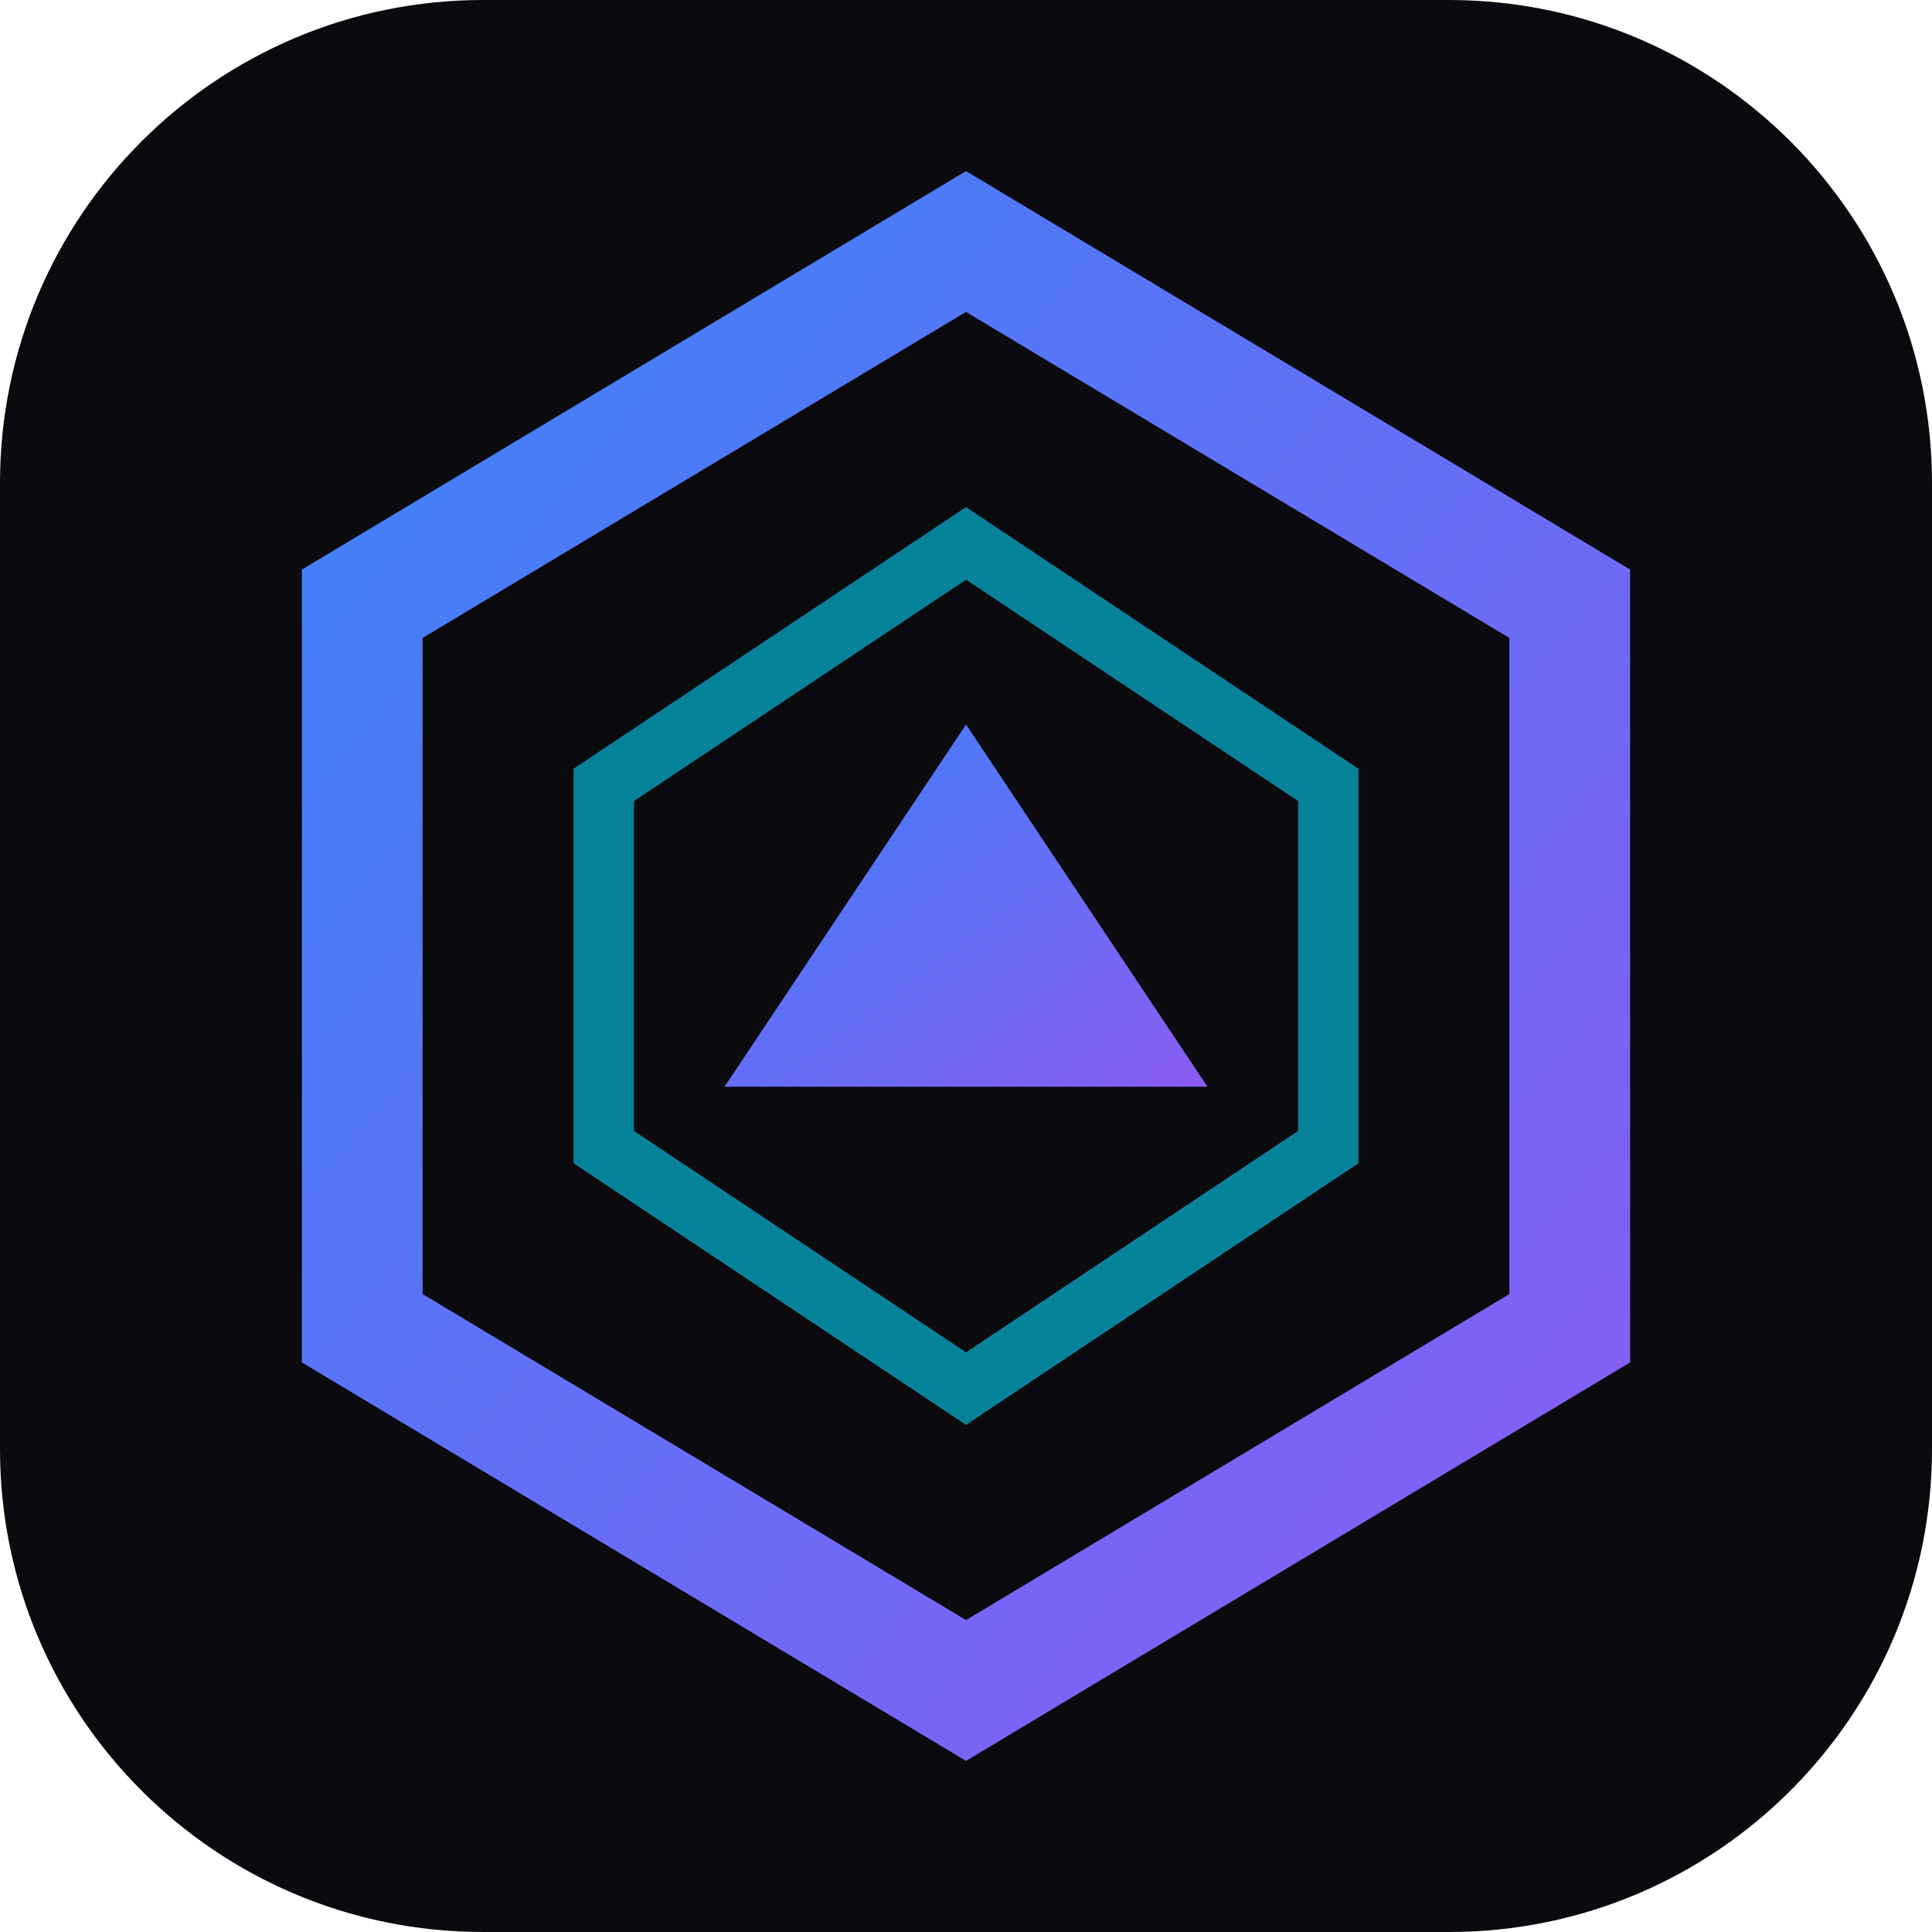
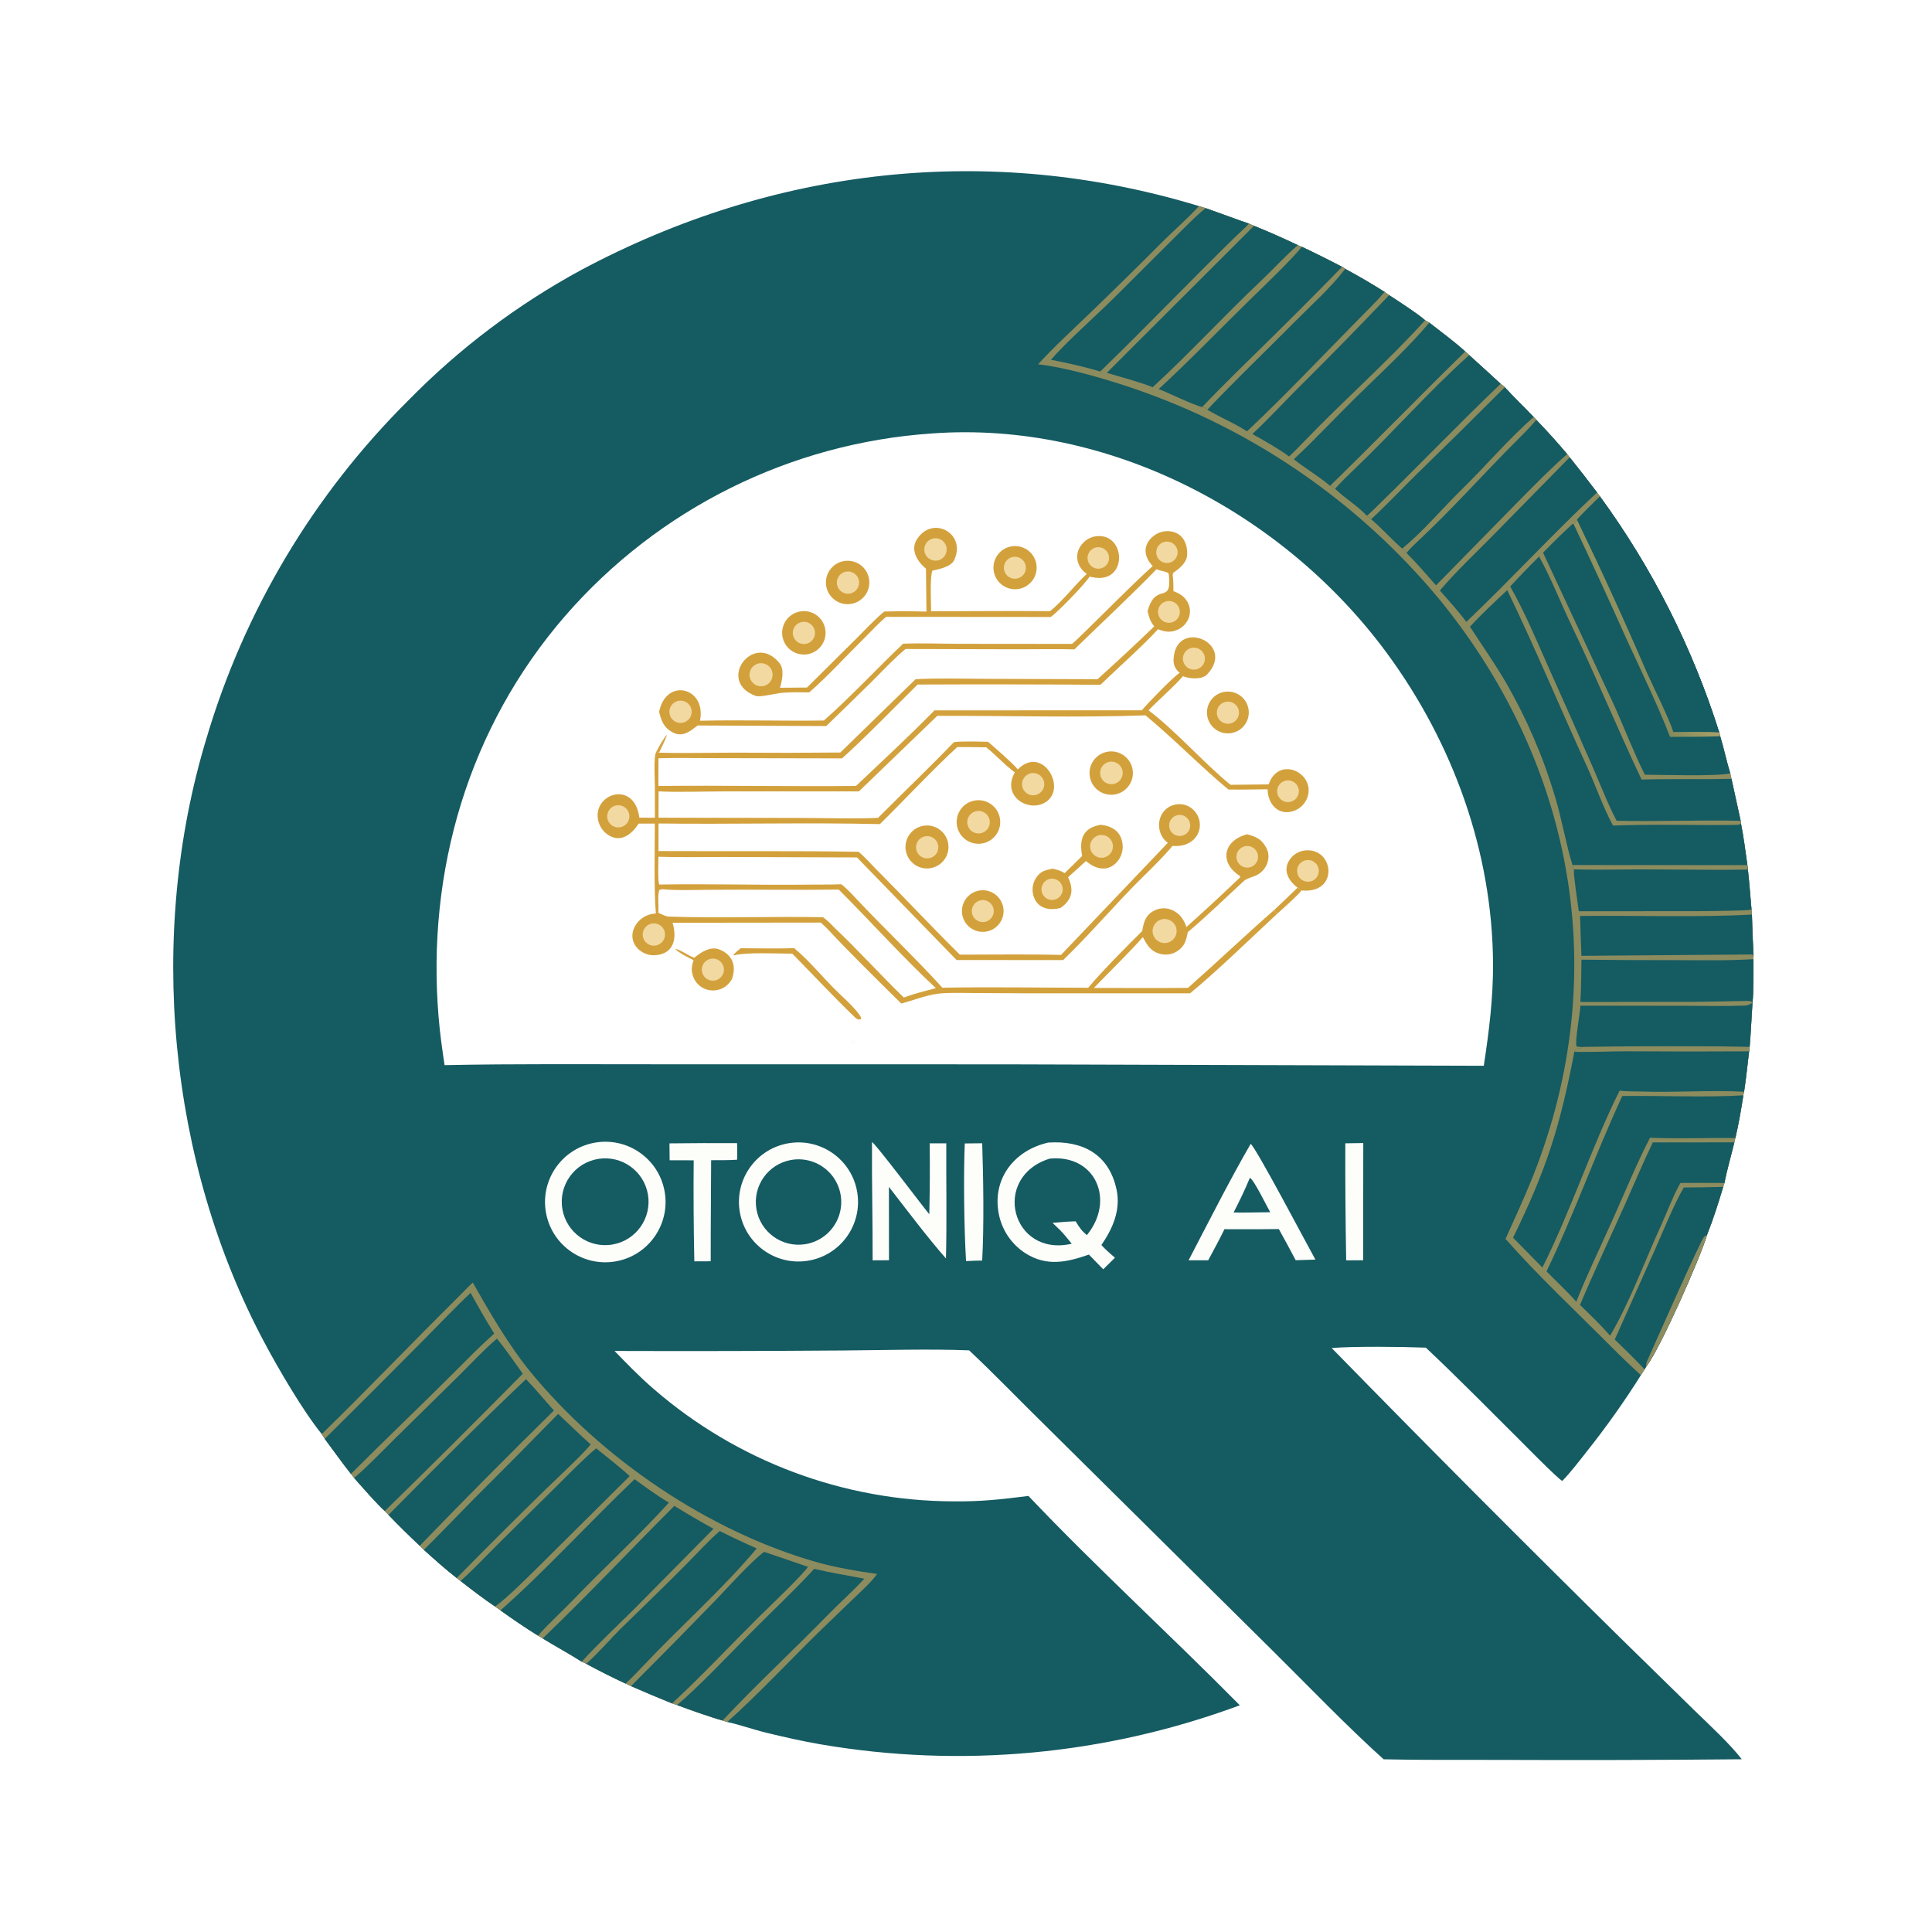
- <svg xmlns="http://www.w3.org/2000/svg" viewBox="0 0 32 32" fill="none">
+ <svg xmlns="http://www.w3.org/2000/svg" width="1024" height="1024" viewBox="0 0 1024 1024">
+   <path fill="#155B62" d="M170.536 760.107C160.604 747.869 147.544 725.469 140.112 711.519C89.014 615.611 77.929 495.279 109.383 391.5C129.444 323.691 166.263 262.028 216.443 212.203C243.381 184.698 274.289 161.386 308.138 143.044C410.115 88.621 524.406 75.474 635.486 109.215L639.089 110.342C646.689 113.002 654.475 115.97 662.024 118.547L664.668 119.684C672.499 122.875 680.237 126.29 687.871 129.927L689.979 130.797C697.172 134.196 704.294 137.744 711.34 141.437L713.043 142.541C720.126 146.364 727.078 150.427 733.885 154.722L736.253 156.431C741.38 159.811 750.787 165.783 755.361 169.745C756.078 170.145 756.903 170.569 757.572 171.024C763.224 175.437 771.535 181.599 776.604 186.322L778.674 188.2C784.284 193.244 789.859 198.328 795.396 203.452L797.536 205.274C802.492 210.674 807.816 215.723 812.858 221.076L814.268 222.528C819.921 228.392 825.378 234.442 830.629 240.667L831.957 242.383C836.893 248.516 841.731 254.727 846.471 261.013L847.998 263.125C875.728 301.113 897.085 343.364 911.229 388.219L911.736 390.208C913.733 396.752 915.163 403.772 917.081 409.891L917.713 412.782L922.591 435.056L922.733 436.405C924.151 443.626 925.156 451.232 926.149 458.539L926.417 460.929C927.257 468.339 927.673 474.882 928.348 482.159L928.553 484.74C928.74 492.083 929.025 499.422 929.409 506.757L929.366 508.354C929.387 514.323 929.512 525.72 928.855 531.448C928.343 539.262 928.006 547.092 927.348 554.892L927.063 557.224C926.222 564.172 925.451 571.78 924.391 578.651L924.005 580.543C922.869 587.861 921.509 595.961 919.781 603.174L919.243 605.477C917.79 611.524 914.987 621.354 914.013 627.011L913.339 629.073C910.738 637.711 908.091 646.135 904.752 654.526C901.066 666.942 879.941 714.789 872.442 724.451L871.683 725.797L869.718 728.871C860.919 742.849 851.357 756.331 841.076 769.257C837.46 773.883 832.089 780.85 828.012 784.947C824.774 782.859 809.676 767.438 806.169 763.943C789.372 747.203 773.016 730.585 755.735 714.287C743.428 713.803 717.988 713.493 705.824 714.479C756.447 766.31 807.575 817.645 859.2 868.476L898.179 906.638C905.286 913.551 917.556 924.902 923.143 932.449C880.096 932.855 837.048 932.967 794 932.783C773.98 932.733 753.37 932.938 733.369 932.469C714.331 915.404 692.751 892.931 674.359 874.729L554.417 755.944C541.059 742.85 527.187 728.412 513.656 715.718C492.658 714.873 468.07 715.644 446.844 715.784C406.465 716.085 366.086 716.169 325.707 716.038C332.618 723.105 339.127 729.894 346.646 736.34C390.727 774.493 447.029 795.572 505.328 795.749C519.775 795.917 530.695 794.711 545.091 792.875C580.825 830.554 620.568 866.787 657.13 903.838C586.19 930.172 509.555 937.313 434.97 924.541C425.233 922.878 415.684 920.684 406.094 918.367C399.61 916.8 391.69 914.014 385.428 912.693L382.999 911.9C376.526 910.117 365.129 906.058 358.854 903.705L356.224 902.827C348.925 899.878 341.67 896.822 334.46 893.661L331.546 892.313C324.491 889.033 317.538 885.537 310.698 881.829L308.338 880.743C302.31 876.837 294.126 872.403 287.641 868.393L285.185 866.926C278.038 862.498 272.127 858.418 265.262 853.532L262.439 851.499C256.604 847.618 249.668 842.258 244.098 837.947L242.079 836.385C236.006 831.654 230.384 826.593 224.667 821.446L222.475 819.294C216.817 813.974 211.289 808.517 205.896 802.928L203.945 800.88C199.762 797.177 191.72 787.834 187.678 783.343L186.017 781.198C181.408 775.392 176.591 768.609 172.127 762.608L170.536 760.107ZM235.632 564.544C273.226 563.777 312.336 564.102 349.985 564.093L533.125 564.118L786.439 564.88C789.203 546.812 791.442 528.99 791.338 510.66C791.002 451.537 770.159 393.98 735.333 346.516C680.554 271.86 587.622 222.882 493.995 229.735C418.912 234.818 348.948 269.605 299.578 326.402C248.35 385.505 226.047 461.62 232.455 538.91C233.211 548.025 234.27 555.389 235.632 564.544Z" />
+   <path fill="#8D8C5F" d="M635.486 109.215L639.089 110.342C646.689 113.002 654.475 115.97 662.024 118.547L664.668 119.684C672.499 122.875 680.237 126.29 687.871 129.927L689.979 130.797C697.172 134.196 704.294 137.744 711.34 141.437L713.043 142.541C720.126 146.364 727.078 150.427 733.885 154.722L736.253 156.431C741.38 159.811 750.787 165.783 755.361 169.745C756.078 170.145 756.903 170.569 757.572 171.024C763.224 175.437 771.535 181.599 776.604 186.322L778.674 188.2C784.284 193.244 789.859 198.328 795.396 203.452L797.536 205.274C802.492 210.674 807.816 215.723 812.858 221.076L814.268 222.528C819.921 228.392 825.378 234.442 830.629 240.667L831.957 242.383C836.893 248.516 841.731 254.727 846.471 261.013L847.998 263.125C875.728 301.113 897.085 343.364 911.229 388.219L911.736 390.208C913.733 396.752 915.163 403.772 917.081 409.891L917.713 412.782L922.591 435.056L922.733 436.405C924.151 443.626 925.156 451.232 926.149 458.539L926.417 460.929C927.257 468.339 927.673 474.882 928.348 482.159L928.553 484.74C928.74 492.083 929.025 499.422 929.409 506.757L929.366 508.354C929.387 514.323 929.512 525.72 928.855 531.448C928.343 539.262 928.006 547.092 927.348 554.892L927.063 557.224C926.222 564.172 925.451 571.78 924.391 578.651L924.005 580.543C922.869 587.861 921.509 595.961 919.781 603.174L919.243 605.477C917.79 611.524 914.987 621.354 914.013 627.011L913.339 629.073C910.738 637.711 908.091 646.135 904.752 654.526C901.066 666.942 879.941 714.789 872.442 724.451L871.683 725.797L869.718 728.871C864.287 723.892 858.996 718.832 853.801 713.606C835.251 694.947 815.332 676.372 797.963 656.644C802.228 647.145 806.579 637.761 810.582 628.131C854.728 521.947 836.616 408.784 763.842 318.803C719.378 264.744 660.228 224.7 593.521 203.496C580.938 199.491 563.212 194.478 550.208 193.107C558.515 183.913 569.167 174.228 578.171 165.503C591.254 152.88 604.212 140.129 617.046 127.253C622.709 121.674 630.356 114.977 635.486 109.215Z" />
+   <path fill="#155B62" d="M847.998 263.125C875.728 301.113 897.085 343.364 911.229 388.219L911.736 390.208C913.733 396.752 915.163 403.772 917.081 409.891C910.445 411.575 880.124 410.66 871.821 410.609C866.5 400.263 860.566 384.926 855.418 373.605L817.851 292.923C822.94 287.687 828.163 282.583 833.513 277.614L834.124 277.945L835.847 275.527C836.802 274.037 846.248 264.861 847.998 263.125Z" />
+   <path fill="#155B62" d="M847.998 263.125C875.728 301.113 897.085 343.364 911.229 388.219C904.102 387.695 894.25 387.967 886.912 387.982C884.471 380.359 875.99 363.555 872.593 355.865C860.941 328.817 848.69 302.031 835.847 275.527C836.802 274.037 846.248 264.861 847.998 263.125Z" />
  <defs>
-     <linearGradient id="favGrad" x1="0%" y1="0%" x2="100%" y2="100%">
-       <stop offset="0%" style="stop-color:#3B82F6" />
-       <stop offset="100%" style="stop-color:#8B5CF6" />
+     <linearGradient id="gradient_0" gradientUnits="userSpaceOnUse" x1="858.943" y1="340.276" x2="877.831" y2="329.98">
+       <stop offset="0" stop-color="#868B5C" />
+       <stop offset="1" stop-color="#A49F68" />
    </linearGradient>
  </defs>
-   <rect width="32" height="32" rx="8" fill="#0A0A0F" />
-   <g transform="translate(3, 3)">
-     <polygon points="13,1 23,7 23,19 13,25 3,19 3,7" stroke="url(#favGrad)" stroke-width="2" fill="none" />
-     <polygon points="13,6 19,10 19,16 13,20 7,16 7,10" stroke="#06B6D4" stroke-width="1" fill="none" opacity="0.7" />
-     <polygon points="13,9 17,15 9,15" fill="url(#favGrad)" />
-   </g>
+   <path fill="url(#gradient_0)" d="M835.847 275.527C848.69 302.031 860.941 328.817 872.593 355.865C875.99 363.555 884.471 380.359 886.912 387.982C894.25 387.967 904.102 387.695 911.229 388.219L911.736 390.208C903.136 390.581 893.793 390.502 885.17 390.558C878.345 373.062 869.859 355.649 862.023 338.566C852.941 318.259 843.641 298.051 834.124 277.945L835.847 275.527Z" />
+   <path fill="#155B62" d="M798.872 312.789C813.831 343.729 826.838 375.105 841.118 406.273C845.877 416.66 849.459 427.413 854.934 437.577C876.761 436.666 898.943 437.57 920.793 437.182C921.674 437.166 922.065 436.915 922.733 436.405C924.151 443.626 925.156 451.232 926.149 458.539L926.417 460.929C903.406 461.45 880.138 460.488 857.095 460.904C849.567 461.04 841.676 461.033 834.157 460.775C833.904 460.246 833.605 459.094 833.422 458.482C830.222 448.148 827.792 434.285 824.321 422.664C818.031 401.435 809.272 381.018 798.223 361.831C792.243 351.615 785.543 342.059 779.103 332.169C783.969 326.74 793.504 317.746 798.872 312.789Z" />
+   <path fill="#8D8C5F" d="M833.422 458.482L926.149 458.539L926.417 460.929C903.406 461.45 880.138 460.488 857.095 460.904C849.567 461.04 841.676 461.033 834.157 460.775C833.904 460.246 833.605 459.094 833.422 458.482Z" />
+   <path fill="#155B62" d="M778.674 188.2C784.284 193.244 789.859 198.328 795.396 203.452L797.536 205.274C802.492 210.674 807.816 215.723 812.858 221.076C799.398 232.835 787.24 247.28 774.374 259.832C764.236 269.724 754.21 281.781 743.238 290.741C737.785 285.976 732.795 280.3 726.769 275.153L724.506 273.399C719.203 267.785 712.704 264.055 707.576 259.022C710.557 255.727 714.234 252.081 717.473 248.996C738.069 229.384 757.538 207.083 778.674 188.2Z" />
+   <path fill="#155B62" d="M797.536 205.274C802.492 210.674 807.816 215.723 812.858 221.076C799.398 232.835 787.24 247.28 774.374 259.832C764.236 269.724 754.21 281.781 743.238 290.741C737.785 285.976 732.795 280.3 726.769 275.153C734.904 267.68 743.267 258.817 751.242 250.969C766.786 235.852 782.218 220.62 797.536 205.274Z" />
+   <path fill="#8D8C5F" d="M795.396 203.452L797.536 205.274C782.218 220.62 766.786 235.852 751.242 250.969C743.267 258.817 734.904 267.68 726.769 275.153L724.506 273.399C727.229 270.974 729.646 268.534 732.242 266.004C753.359 245.418 774.065 223.752 795.396 203.452Z" />
+   <path fill="#155B62" d="M837.969 554.932C844.093 554.416 926.325 554.387 927.348 554.892L927.063 557.224C926.222 564.172 925.451 571.78 924.391 578.651C906.593 577.661 887.712 579.187 869.824 578.537C865.92 578.395 862.349 578.553 858.414 578.098C843.743 607.397 832.381 642.335 817.501 671.817L801.952 656.021C819.822 619.43 826.91 596.876 834.443 557.428C834.658 556.927 835.001 556.484 835.313 556.015L838.177 555.457L837.969 554.932Z" />
+   <path fill="#8D8C5F" d="M837.969 554.932C844.093 554.416 926.325 554.387 927.348 554.892L927.063 557.224C905.37 557.359 883.675 557.35 861.982 557.196C855.498 557.176 839.679 557.829 834.443 557.428C834.658 556.927 835.001 556.484 835.313 556.015L838.177 555.457L837.969 554.932Z" />
+   <path fill="#155B62" d="M815.756 294.979C822.374 306.991 827.205 319.54 833.079 331.781C845.902 358.508 857.406 386.525 870.075 413.182C885.809 412.713 901.859 413.197 917.713 412.782L922.591 435.056C900.752 434.528 878.869 435.543 856.862 435.043C852.238 426.289 848.426 416.296 844.419 407.142C836.544 389.113 828.574 371.124 820.512 353.177C814.475 339.554 807.778 323.637 800.44 310.861C805.414 305.442 810.521 300.146 815.756 294.979Z" />
+   <path fill="#155B62" d="M859.828 580.901C879.609 580.645 904.701 581.747 924.005 580.543C922.869 587.861 921.509 595.961 919.781 603.174C904.502 603.034 889.965 603.629 874.553 603.033C867.944 615.702 860.813 632.88 854.84 646.24C848.699 659.976 840.897 676.181 835.447 689.957C831.536 685.368 824.188 678.47 819.678 673.833C833.888 644.607 845.883 610.922 859.828 580.901Z" />
+   <path fill="#155B62" d="M876.024 605.497L919.243 605.477C917.79 611.524 914.987 621.354 914.013 627.011C906.237 626.952 898.461 626.947 890.685 626.994C887.114 633.082 883.549 642.587 880.551 649.148C871.83 668.228 863.955 689.901 853.4 707.971C848.259 702.084 843.052 697.083 837.433 691.655C844.869 674.008 853.463 655.81 861.307 638.299C866.143 627.505 870.911 616.08 876.024 605.497Z" />
+   <path fill="#155B62" d="M689.979 130.797C697.172 134.196 704.294 137.744 711.34 141.437L713.043 142.541C704.646 153.292 695.311 161.437 685.834 171.01C670.696 186.3 654.692 201.553 639.945 217.172C639.107 216.11 638.715 216.273 637.189 215.739C633.082 214.947 619.481 208.262 614.129 206.22C630.54 191.114 647.191 173.819 663.22 158.167C669.336 152.194 685.16 137.08 689.979 130.797Z" />
+   <path fill="#8D8C5F" d="M711.34 141.437L713.043 142.541C704.646 153.292 695.311 161.437 685.834 171.01C670.696 186.3 654.692 201.553 639.945 217.172C639.107 216.11 638.715 216.273 637.189 215.739C648.483 203.813 661.215 191.597 672.917 180.027C685.864 167.304 698.673 154.44 711.34 141.437Z" />
+   <path fill="#155B62" d="M757.572 171.024C763.224 175.437 771.535 181.599 776.604 186.322L778.674 188.2C757.538 207.083 738.069 229.384 717.473 248.996C714.234 252.081 710.557 255.727 707.576 259.022C706.038 257.576 706.901 258.022 704.957 257.511C698.694 252.172 692.057 248.466 685.744 243.427C697.616 232.311 709.737 219.24 721.564 207.773C733.179 196.513 747.293 183.232 757.572 171.024Z" />
+   <path fill="#8D8C5F" d="M776.604 186.322L778.674 188.2C757.538 207.083 738.069 229.384 717.473 248.996C714.234 252.081 710.557 255.727 707.576 259.022C706.038 257.576 706.901 258.022 704.957 257.511C729.02 234.1 752.517 209.795 776.604 186.322Z" />
+   <path fill="#155B62" d="M812.858 221.076L814.268 222.528C819.921 228.392 825.378 234.442 830.629 240.667C821.65 248.521 812.514 257.941 804.09 266.45L761.113 310.262C756.084 304.56 750.863 298.427 745.499 293.1C745.022 291.196 744.846 291.366 743.238 290.741C754.21 281.781 764.236 269.724 774.374 259.832C787.24 247.28 799.398 232.835 812.858 221.076Z" />
+   <path fill="#8D8C5F" d="M812.858 221.076L814.268 222.528C811.288 226.099 807.973 229.46 804.673 232.738C786.608 250.683 769.769 269.879 751.112 287.211C749.4 288.802 746.891 291.231 745.499 293.1C745.022 291.196 744.846 291.366 743.238 290.741C754.21 281.781 764.236 269.724 774.374 259.832C787.24 247.28 799.398 232.835 812.858 221.076Z" />
+   <path fill="#155B62" d="M639.089 110.342C646.689 113.002 654.475 115.97 662.024 118.547C659.95 120.783 657.243 123.08 655.007 125.268C630.861 148.904 607.381 173.4 583.144 196.929C574.636 194.299 565.746 192.451 557.03 190.667C565.023 181.383 581.084 167.208 590.495 157.836L622.072 126.375C626.354 122.147 634.678 113.517 639.089 110.342Z" />
+   <path fill="#155B62" d="M664.668 119.684C672.499 122.875 680.237 126.29 687.871 129.927C680.898 135.96 674.844 142.747 668.17 149.036C648.798 167.291 630.509 187.275 610.928 205.248C605.509 202.904 592.81 199.438 586.645 197.606L664.668 119.684Z" />
+   <path fill="#155B62" d="M713.043 142.541C720.126 146.364 727.078 150.427 733.885 154.722C729.718 159.65 724.786 164.43 720.243 169.04C700.629 188.942 681.274 209.484 660.942 228.642C653.561 223.882 646.403 221.136 639.945 217.172C654.692 201.553 670.696 186.3 685.834 171.01C695.311 161.437 704.646 153.292 713.043 142.541Z" />
+   <path fill="#155B62" d="M736.253 156.431C741.38 159.811 750.787 165.783 755.361 169.745C734.956 192.234 711.737 212.572 690.705 234.522C688.327 237.005 685.739 239.61 683.252 241.962C678.403 238.271 669.137 232.982 663.758 230.037C671.544 222.876 680.242 213.477 687.839 205.855C704.221 189.622 720.361 173.145 736.253 156.431Z" />
+   <path fill="#155B62" d="M831.957 242.383C836.893 248.516 841.731 254.727 846.471 261.013C823.116 282.848 800.642 307.282 777.185 329.633C773.103 324.107 767.714 318.148 763.156 313.004C771.087 303.565 781.623 293.608 790.404 284.714L831.957 242.383Z" />
+   <path fill="#155B62" d="M913.339 629.073C910.738 637.711 908.091 646.135 904.752 654.526C901.066 666.942 879.941 714.789 872.442 724.451L871.683 725.797C866.297 720.142 861.527 715.412 855.855 709.965L877.384 661.821C881.667 652.091 887.239 638.376 892.435 629.386C899.404 629.373 906.373 629.268 913.339 629.073Z" />
+   <path fill="#8D8C5F" d="M872.442 724.451C872.482 723.681 872.528 722.436 872.855 721.708C882.527 700.215 891.85 678.501 902.14 657.3C902.911 655.712 903.246 655.241 904.752 654.526C901.066 666.942 879.941 714.789 872.442 724.451Z" />
+   <path fill="#155B62" d="M834.157 460.775C841.676 461.033 849.567 461.04 857.095 460.904C880.138 460.488 903.406 461.45 926.417 460.929C927.257 468.339 927.673 474.882 928.348 482.159C924.511 482.809 903.1 482.922 898.787 482.948L836.8 482.975C836.238 478.852 833.95 463.99 834.157 460.775Z" />
+   <path fill="#155B62" d="M838.209 508.643C855.573 508.835 872.938 508.922 890.303 508.902C902.931 508.925 916.837 509.202 929.366 508.354C929.387 514.323 929.512 525.72 928.855 531.448C928.067 530.418 926.413 530.491 925.215 530.514C916.568 530.681 907.935 530.936 899.285 530.99L837.618 531.073C838.1 523.973 838.079 515.833 838.209 508.643Z" />
+   <path fill="#155B62" d="M928.855 531.448C928.343 539.262 928.006 547.092 927.348 554.892C926.325 554.387 844.093 554.416 837.969 554.932L835.636 554.685C834.562 552.886 837.346 537.648 837.587 533.723L837.628 533.017L893.768 533.091C903.983 533.137 914.553 533.372 924.768 532.979C926.517 532.912 927.427 532.369 928.855 531.448Z" />
+   <path fill="#155B62" d="M837.46 485.488C866.461 485.109 900.089 486.322 928.553 484.74C928.74 492.083 929.025 499.422 929.409 506.757L928.731 505.889L838.204 506.612C837.906 499.573 837.659 492.531 837.46 485.488Z" />
+   <path fill="#8D8C5F" d="M170.536 760.107C194.707 736.531 218.15 711.952 242.15 688.184C244.953 685.407 247.668 682.45 250.563 679.777C259.481 695.468 269.72 713.219 281.337 727.351C319.008 773.176 375.248 811.41 432.368 827.851C442.316 830.714 454.743 832.818 464.859 834.24C462.232 838.172 455.846 843.95 452.263 847.395L433.882 865.128C418.814 879.889 400.903 898.972 385.428 912.693L382.999 911.9C376.526 910.117 365.129 906.058 358.854 903.705L356.224 902.827C348.925 899.878 341.67 896.822 334.46 893.661L331.546 892.313C324.491 889.033 317.538 885.537 310.698 881.829L308.338 880.743C302.31 876.837 294.126 872.403 287.641 868.393L285.185 866.926C278.038 862.498 272.127 858.418 265.262 853.532L262.439 851.499C256.604 847.618 249.668 842.258 244.098 837.947L242.079 836.385C236.006 831.654 230.384 826.593 224.667 821.446L222.475 819.294C216.817 813.974 211.289 808.517 205.896 802.928L203.945 800.88C199.762 797.177 191.72 787.834 187.678 783.343L186.017 781.198C181.408 775.392 176.591 768.609 172.127 762.608L170.536 760.107Z" />
+   <path fill="#155B62" d="M172.127 762.608C189.97 744.973 207.708 727.233 225.339 709.387C232.966 701.733 241.668 692.52 249.433 685.257C253.592 692.786 257.411 699.515 261.948 706.808C254.565 713.362 247.747 720.371 240.768 727.349C222.658 745.457 204.116 763.075 186.017 781.198C181.408 775.392 176.591 768.609 172.127 762.608Z" />
+   <path fill="#155B62" d="M187.678 783.343C194.906 777.232 202.91 768.804 209.787 762.019L243.199 729.147C248.361 724.008 258.03 713.83 263.449 709.485C268.178 715.432 272.669 721.899 277.095 728.102C252.936 752.585 228.551 776.845 203.945 800.88C199.762 797.177 191.72 787.834 187.678 783.343Z" />
+   <path fill="#155B62" d="M224.667 821.446C234.011 812.206 242.719 802.973 251.918 793.711C266.666 779.047 281.303 764.273 295.829 749.388C301.539 754.704 307.276 760.438 313.077 765.554C309.688 770.132 293.88 784.803 288.775 789.805C273.053 805.174 257.487 820.701 242.079 836.385C236.006 831.654 230.384 826.593 224.667 821.446Z" />
+   <path fill="#155B62" d="M244.098 837.947C251.035 831.727 257.399 824.93 263.999 818.35L295.625 787.096C301.682 781.106 309.559 772.934 315.994 767.644C321.167 771.889 328.964 777.901 333.748 782.369L288.901 826.896C282.236 833.45 269.723 846.209 262.439 851.499C256.604 847.618 249.668 842.258 244.098 837.947Z" />
+   <path fill="#155B62" d="M431.549 831.53C441.383 833.823 448.56 834.869 458.113 836.739C451.815 843.601 444.879 849.697 438.402 856.33C420.296 874.872 400.643 893.058 382.999 911.9C376.526 910.117 365.129 906.058 358.854 903.705C369.695 894.614 385.717 877.797 395.831 867.508C407.06 856.085 420.876 843.14 431.549 831.53Z" />
+   <path fill="#155B62" d="M205.896 802.928C229.07 779.44 254.905 753.622 278.796 730.982C283.948 736.317 288.625 742.086 293.588 747.594C269.58 771.191 245.874 795.093 222.475 819.294C216.817 813.974 211.289 808.517 205.896 802.928Z" />
+   <path fill="#155B62" d="M357.416 798.159C364.238 802.367 371.158 806.413 378.171 810.293L336.466 852.494C328.027 860.865 316.072 872.134 308.338 880.743C302.31 876.837 294.126 872.403 287.641 868.393C310.934 846.13 334.416 821.05 357.416 798.159Z" />
+   <path fill="#155B62" d="M404.994 822.513C412.771 825.125 420.532 827.781 428.278 830.481C424.358 835.849 407.205 852.083 401.634 857.623C386.836 872.341 371.478 888.758 356.224 902.827C348.925 899.878 341.67 896.822 334.46 893.661C349.332 878.79 364.089 863.805 378.729 848.706C385.404 841.78 398.016 827.672 404.994 822.513Z" />
+   <path fill="#155B62" d="M265.262 853.532C288.569 832.983 313.476 805.782 336.369 783.984C341.865 788.091 348.634 792.92 354.531 796.455C338.457 814.108 320.048 831.036 303.458 848.313C298.235 853.752 289.858 861.437 285.185 866.926C278.038 862.498 272.127 858.418 265.262 853.532Z" />
+   <path fill="#155B62" d="M381.49 811.477C387.936 814.724 394.467 817.799 401.077 820.697C382.965 842.341 360.476 862.166 341.079 882.779C338.107 885.938 334.762 889.428 331.546 892.313C324.491 889.033 317.538 885.537 310.698 881.829C317.763 875.565 323.179 868.921 329.764 862.497C341.132 851.408 352.43 840.466 363.635 829.206C369.061 823.754 375.912 816.202 381.49 811.477Z" />
+   <path fill="#D3A13C" d="M610.97 300.018C606.422 295.284 605.514 289.417 610.683 284.691C613.155 282.387 616.494 281.248 619.859 281.562C626.691 282.193 629.601 287.964 629.201 294.269C628.937 298.433 624.839 301.541 621.752 303.701L621.561 304.861C621.938 308.207 621.97 309.934 621.93 313.3C625.495 314.64 628.296 316.424 629.885 320.063C630.965 322.552 630.977 325.377 629.917 327.875C628.759 330.643 626.534 332.828 623.745 333.935C620.063 335.403 617.363 334.871 613.772 333.508C606.08 341.993 591.984 354.519 583.265 362.949C550.965 362.724 518.664 362.682 486.364 362.822C473.827 375.092 459.04 390.565 446.303 401.96L379.296 401.835C369.533 401.849 358.696 401.614 349.006 401.9L348.955 416.571C383.833 416.215 418.906 416.903 453.715 416.561C466.984 403.983 482.614 389.497 495.287 376.507L605.199 376.467C608.334 372.677 621.278 359.309 625.261 356.58C622.959 354.86 621.891 352.224 621.985 349.73C622.845 327.061 655.639 340.717 639.772 357.485C637.162 360.243 630.655 359.891 627.001 358.409C621.795 364.353 614.391 370.632 608.749 376.489C623.095 387.256 638.4 404.787 652.223 415.967L672.394 415.748C677.946 399.745 698.252 410.289 692.656 423.367C691.419 426.227 689.096 428.478 686.2 429.628C677.925 432.876 671.948 426.379 671.845 418.32C665.134 418.38 657.713 418.603 651.057 418.451C636.182 406.089 622.398 391.781 607.141 379.15C572.199 380.441 532.203 379.318 496.78 379.41L455.237 419.456L383.956 419.459C373.653 419.467 358.867 419.976 349.058 419.448L349.032 433.391L425.074 433.531C437.508 433.546 453.209 434.063 465.368 433.493C478.693 420.133 492.534 406.927 505.604 393.353C510.125 392.771 518.898 393.065 523.666 393.161C527.973 396.896 535.897 403.628 539.461 407.805C552.351 394.694 565.729 417.463 554.415 425.024C545.381 431.061 530.584 422.046 537.878 409.403C532.139 405.079 528.094 400.4 522.74 396.101C517.609 395.99 512.477 395.948 507.345 395.976C494.135 408.097 479.485 423.919 466.37 436.799C427.484 435.875 387.939 436.967 349.025 436.468L349.015 451.085C384.126 451.25 420.103 450.892 455.095 451.457C458.366 454.237 461.211 457.513 464.237 460.554C479.155 475.541 493.691 491.15 508.739 505.976C526.218 505.998 545 505.665 562.37 506.121L618.984 446.695C613.89 443.135 612.847 435.492 616.434 430.568C618.208 428.18 620.89 426.631 623.845 426.29C626.817 425.922 629.804 426.839 632.058 428.812C639.987 435.761 635.517 449.577 621.453 448.342C617.025 453.68 610.888 459.765 605.895 464.65C591.47 478.764 577.968 494.982 563.464 508.868L507.002 508.825L454.216 454.462L383.346 454.223C372.406 454.202 359.803 454.483 348.997 454.098C348.966 456.618 348.553 467.329 349.456 468.837C376.043 468.331 402.922 469.234 429.539 468.867C435.018 468.792 440.393 468.932 445.883 468.669C448.674 470.777 451.527 473.89 453.943 476.459C468.855 492.317 484.843 507.39 499.469 523.493C524.743 523.039 551.418 523.504 576.783 523.521C584.115 514.72 597.235 501.558 605.4 493.463C606.205 488.433 607.355 484.477 612.6 482.259C615.45 481.073 618.669 481.141 621.467 482.447C625.393 484.237 627.478 487.386 628.847 491.325C638.502 482.694 648.007 473.897 657.358 464.938L657.001 464.136L656.489 463.8C646.231 456.934 648.451 445.363 661.068 442.178C665.73 443.582 668.27 444.398 670.936 448.934C674.214 454.511 671.322 461.485 665.645 464.05C663.556 464.994 661.509 465.344 659.618 466.641C650.31 475.161 639.023 486.171 629.559 494.05C628.674 498.326 628.048 501.385 624.055 504.087C621.528 505.76 618.432 506.341 615.471 505.695C610.902 504.736 608.696 502.093 606.58 498.235L605.745 496.713C597.825 505.568 588.162 514.918 579.818 523.621C596.326 523.6 613.209 523.771 629.678 523.58C644.91 510.107 659.977 495.762 675.154 482.485L677.039 484.231C663.324 496.906 644.94 514.866 630.751 526.482L540.873 526.459L514.965 526.317C509.576 526.279 501.992 526.018 496.793 526.722C490.982 527.509 483.519 530.324 477.709 531.903C465.044 519.421 449.951 504.573 437.884 491.625L435.042 488.99L356.486 489.082C358.83 497.059 357.453 505.339 347.676 506.258C344.495 506.569 341.321 505.589 338.87 503.536C330.649 496.617 337.34 484.495 347.613 484.189C346.539 470.315 347.055 450.628 347.075 436.523L338.51 436.523C335.054 441.815 329.619 446.634 323.051 442.973C320.124 441.309 317.993 438.533 317.142 435.275C313.466 420.833 336.21 412.871 338.871 433.381L347.122 433.413L347.091 418.628C347.198 414.275 346.187 401.412 347.824 398.437L349.323 398.914C361.734 399.338 376.519 398.917 389.121 398.917C407.875 399.053 426.631 399.031 445.385 398.851L485.272 359.997C496.886 359.336 511.053 359.744 522.811 359.794L581.721 359.995C591.883 350.831 601.897 341.505 611.759 332.019C609.405 328.878 609.148 327.574 608.247 323.888C612.482 308.589 620.543 320.083 619.685 306.577C619.632 305.357 619.587 305.043 619.343 303.845C617.924 302.78 615.81 302.799 613.461 301.905L612.963 301.711C599.545 315.61 583.443 330.542 569.446 344.193C560.212 343.895 549.437 344.156 540.102 344.135L479.963 343.986C474.506 348.401 467.305 356.049 462.148 361.185C454.116 369.109 446.042 376.99 437.925 384.828L369.775 384.524C365.706 387.577 361.694 391.152 356.136 387.965C351.692 385.418 350.48 381.981 349.334 377.281C353.122 358.753 374.625 364.485 371.009 382.009C392.61 381.506 414.887 382.189 436.665 381.889C450.16 370.107 465.242 353.904 478.648 341.177C487.691 340.782 499.216 341.214 508.457 341.229L568.204 341.282C570.344 339.476 572.328 337.472 574.344 335.53C586.589 323.728 598.346 311.424 610.97 300.018ZM348.929 483.796C350.438 484.52 352.896 485.751 354.573 485.809C381.738 486.748 409.075 485.627 436.25 486.157C438.933 488.174 440.131 489.458 442.468 491.859C454.583 503.334 466.746 516.81 479.043 528.703C484.519 526.678 490.389 525.193 496.045 523.742C479.456 508.409 460.887 487.792 444.561 471.495C421.206 471.803 397.739 471.38 374.371 471.614C367.264 471.685 357.922 472.041 351.013 471.295L349.434 471.718C348.356 474.734 349.264 480.278 348.929 483.796Z" />
+   <path fill="#F2D9A1" d="M615.563 487.326C618.961 486.385 622.478 488.383 623.41 491.784C624.342 495.185 622.335 498.697 618.932 499.62C615.541 500.539 612.046 498.541 611.117 495.153C610.188 491.765 612.177 488.264 615.563 487.326Z" />
+   <path fill="#F2D9A1" d="M358.613 371.734C361.684 370.578 365.108 372.143 366.244 375.221C367.379 378.299 365.792 381.713 362.707 382.829C359.65 383.934 356.274 382.364 355.148 379.315C354.023 376.265 355.571 372.878 358.613 371.734Z" />
+   <path fill="#F2D9A1" d="M344.707 489.707C347.764 488.694 351.068 490.314 352.14 493.35C353.212 496.387 351.656 499.722 348.641 500.852C346.638 501.603 344.386 501.213 342.752 499.833C341.118 498.452 340.358 496.297 340.763 494.197C341.169 492.097 342.677 490.38 344.707 489.707Z" />
+   <path fill="#F2D9A1" d="M545.325 410.185C547.317 409.357 549.602 409.684 551.283 411.037C552.964 412.389 553.771 414.552 553.39 416.675C553.008 418.798 551.497 420.543 549.45 421.225C546.439 422.228 543.173 420.668 542.062 417.694C540.951 414.721 542.394 411.402 545.325 410.185Z" />
+   <path fill="#F2D9A1" d="M326.764 426.867C329.863 426.363 332.812 428.38 333.465 431.451C334.118 434.521 332.246 437.564 329.21 438.365C327.112 438.919 324.879 438.273 323.4 436.684C321.922 435.095 321.438 432.821 322.142 430.768C322.845 428.715 324.622 427.215 326.764 426.867Z" />
+   <path fill="#F2D9A1" d="M630.307 343.822C632.25 342.908 634.538 343.137 636.262 344.417C637.986 345.697 638.867 347.821 638.554 349.946C638.241 352.07 636.785 353.851 634.765 354.579C631.837 355.636 628.595 354.204 627.403 351.328C626.211 348.452 627.489 345.147 630.307 343.822Z" />
+   <path fill="#F2D9A1" d="M617.949 318.745C621.009 317.867 624.204 319.622 625.104 322.676C626.003 325.729 624.269 328.937 621.222 329.857C618.145 330.785 614.9 329.031 613.992 325.948C613.084 322.865 614.86 319.632 617.949 318.745Z" />
+   <path fill="#F2D9A1" d="M681.325 413.76C684.375 413.028 687.451 414.871 688.243 417.906C689.035 420.942 687.252 424.053 684.232 424.904C682.226 425.469 680.071 424.906 678.598 423.432C677.124 421.958 676.562 419.803 677.127 417.797C677.693 415.791 679.298 414.247 681.325 413.76Z" />
+   <path fill="#F2D9A1" d="M659.011 448.781C661.947 447.651 665.245 449.098 666.402 452.023C667.558 454.949 666.142 458.26 663.227 459.443C660.274 460.642 656.911 459.203 655.739 456.239C654.568 453.276 656.037 449.926 659.011 448.781Z" />
+   <path fill="#F2D9A1" d="M616.716 287.345C619.601 286.389 622.727 287.878 623.803 290.72C624.88 293.562 623.524 296.748 620.729 297.942C618.814 298.761 616.605 298.464 614.974 297.169C613.343 295.874 612.553 293.788 612.917 291.738C613.281 289.687 614.739 288.001 616.716 287.345Z" />
+   <path fill="#F2D9A1" d="M623.244 432.29C626.125 431.184 629.357 432.62 630.467 435.499C631.576 438.379 630.143 441.613 627.265 442.725C624.382 443.839 621.143 442.404 620.032 439.52C618.921 436.636 620.359 433.398 623.244 432.29Z" />
+   <path fill="#D3A13C" d="M490.779 301.408C486.27 297.712 482.534 291.67 485.757 286.23C493.782 272.686 512.514 282.516 505.722 296.89C504.075 300.375 497.754 301.694 494.207 302.46C492.826 305.515 493.463 319.703 493.525 324.009C514.431 323.958 535.563 323.746 556.452 323.938C562.59 319.34 570.02 309.676 576 304.176C570.688 300.435 569.142 293.905 573.296 288.623C575.205 286.146 578.038 284.55 581.145 284.2C597.1 282.429 597.928 310.219 578.775 305.882L578 305.714L577.536 305.607C574.852 309.784 561.091 323.983 556.943 327.02L469.673 326.954C465.834 330.081 461.059 335.306 457.489 338.82C448.12 348.04 438.801 358.402 428.885 366.992C424.64 366.943 419.753 366.794 415.534 367.144C412.872 367.097 402.933 369.686 400.708 368.904C379.377 361.407 399.206 334.507 413.102 351.39C415.802 354.671 414.628 360.353 413.427 364.525L427.721 364.413L454.187 338.133C458.382 333.951 464.284 327.663 468.7 324.113C476.148 323.932 483.599 323.944 491.046 324.149L490.779 301.408Z" />
+   <path fill="#F2D9A1" d="M401.868 351.7C404.001 351.158 406.26 351.802 407.785 353.389C409.31 354.975 409.866 357.258 409.24 359.367C408.615 361.477 406.905 363.088 404.762 363.586C401.495 364.347 398.225 362.334 397.432 359.075C396.638 355.816 398.617 352.526 401.868 351.7Z" />
+   <path fill="#F2D9A1" d="M493.44 285.784C496.432 284.47 499.923 285.817 501.257 288.8C502.59 291.783 501.266 295.283 498.291 296.636C495.289 298 491.751 296.661 490.405 293.651C489.06 290.641 490.421 287.111 493.44 285.784Z" />
+   <path fill="#F2D9A1" d="M580.369 290.294C583.386 289.315 586.622 290.984 587.575 294.009C588.527 297.035 586.83 300.256 583.796 301.182C580.8 302.096 577.627 300.425 576.686 297.437C575.746 294.449 577.389 291.261 580.369 290.294Z" />
+   <path fill="#D3A13C" d="M583.473 437.139C589.479 437.857 594.075 440.639 594.937 447.096C595.416 450.497 594.442 453.943 592.254 456.591C587.403 462.37 580.672 460.836 575.582 456.331C572.564 459.21 569.188 462.149 566.075 464.961C569.366 471.636 568.246 477.053 562.062 481.246C555.758 482.88 549.37 481.323 547.626 474.286C546.885 471.314 547.368 468.168 548.966 465.555C551.397 461.667 553.934 461.232 557.983 460.394C560.804 461.142 561.724 461.314 564.307 462.77L573.563 453.706C571.864 444.741 573.997 438.717 583.473 437.139Z" />
+   <path fill="#F2D9A1" d="M582.012 442.83C585.184 441.832 588.566 443.584 589.582 446.75C590.598 449.916 588.867 453.309 585.706 454.343C582.52 455.387 579.093 453.637 578.068 450.445C577.044 447.252 578.813 443.836 582.012 442.83Z" />
+   <path fill="#F2D9A1" d="M556.844 465.773C559.869 465.34 562.688 467.396 563.2 470.409C563.711 473.421 561.73 476.293 558.732 476.883C556.721 477.279 554.654 476.553 553.333 474.987C552.012 473.42 551.645 471.26 552.375 469.345C553.105 467.431 554.816 466.063 556.844 465.773Z" />
+   <path fill="#D3A13C" d="M517.474 424.17C523.815 423.556 529.457 428.191 530.087 434.531C530.717 440.871 526.097 446.525 519.759 447.171C515.386 447.617 511.138 445.543 508.8 441.821C506.462 438.098 506.438 433.372 508.738 429.626C510.634 426.538 513.868 424.519 517.474 424.17Z" />
+   <path fill="#F2D9A1" d="M516.289 430.279C518.285 429.425 520.586 429.721 522.302 431.05C524.017 432.38 524.877 434.535 524.548 436.681C524.22 438.826 522.754 440.625 520.719 441.38C517.677 442.508 514.29 441.004 513.088 437.991C511.885 434.977 513.306 431.555 516.289 430.279Z" />
+   <path fill="#D3A13C" d="M425.126 323.938C431.416 323.428 436.945 328.075 437.523 334.359C438.102 340.643 433.516 346.222 427.238 346.869C423.117 347.295 419.084 345.472 416.679 342.097C414.275 338.723 413.869 334.316 415.616 330.559C417.364 326.802 420.996 324.273 425.126 323.938Z" />
+   <path fill="#F2D9A1" d="M424.236 329.869C426.256 329.201 428.479 329.674 430.051 331.107C431.624 332.54 432.301 334.71 431.823 336.783C431.345 338.856 429.786 340.51 427.744 341.11C424.661 342.015 421.421 340.282 420.464 337.214C419.506 334.147 421.185 330.878 424.236 329.869Z" />
+   <path fill="#D3A13C" d="M448.44 297.236C452.583 296.938 456.565 298.895 458.861 302.356C461.157 305.818 461.411 310.247 459.525 313.948C457.639 317.649 453.905 320.047 449.755 320.224C443.468 320.491 438.131 315.661 437.771 309.378C437.412 303.096 442.163 297.688 448.44 297.236Z" />
+   <path fill="#F2D9A1" d="M447.462 303.233C450.496 302.15 453.838 303.701 454.969 306.717C456.1 309.733 454.603 313.099 451.605 314.278C449.623 315.057 447.375 314.708 445.723 313.364C444.071 312.019 443.272 309.889 443.632 307.79C443.993 305.691 445.457 303.949 447.462 303.233Z" />
+   <path fill="#D3A13C" d="M588.391 398.274C594.69 397.96 600.065 402.782 600.436 409.078C600.806 415.374 596.034 420.793 589.741 421.22C583.368 421.653 577.865 416.805 577.489 410.428C577.114 404.051 582.011 398.592 588.391 398.274Z" />
+   <path fill="#F2D9A1" d="M587.836 403.805C591.082 403.122 594.264 405.208 594.933 408.457C595.601 411.706 593.501 414.879 590.249 415.533C587.018 416.182 583.869 414.098 583.205 410.87C582.541 407.642 584.611 404.484 587.836 403.805Z" />
+   <path fill="#D3A13C" d="M534.643 289.929C540.716 288.066 547.144 291.505 548.965 297.591C550.786 303.677 547.302 310.082 541.204 311.86C535.165 313.621 528.836 310.179 527.033 304.152C525.231 298.126 528.629 291.774 534.643 289.929Z" />
+   <path fill="#F2D9A1" d="M536.516 295.262C539.556 294.509 542.648 296.293 543.518 299.302C544.387 302.311 542.724 305.469 539.752 306.454C537.723 307.127 535.49 306.636 533.931 305.175C532.372 303.714 531.737 301.517 532.276 299.45C532.815 297.382 534.442 295.775 536.516 295.262Z" />
+   <path fill="#D3A13C" d="M488.401 437.896C492.397 436.835 496.655 438.021 499.527 440.995C502.399 443.97 503.435 448.267 502.234 452.223C501.033 456.18 497.783 459.176 493.742 460.052C487.69 461.364 481.698 457.603 480.247 451.584C478.796 445.564 482.416 439.486 488.401 437.896Z" />
+   <path fill="#F2D9A1" d="M490.477 443.244C493.626 442.725 496.617 444.804 497.228 447.936C497.84 451.068 495.852 454.12 492.739 454.824C490.641 455.3 488.451 454.596 487.023 452.988C485.594 451.381 485.153 449.123 485.872 447.096C486.59 445.069 488.355 443.593 490.477 443.244Z" />
+   <path fill="#D3A13C" d="M357.783 502.94C360.702 503.268 364.297 506.285 367.943 507.641C371.476 504.749 376.46 501.383 381.193 503.215C388.441 506.02 390.467 512.133 387.841 519.159C386.487 521.164 385.345 522.531 383.16 523.674C380.433 525.104 377.242 525.362 374.321 524.388C371.453 523.421 369.101 521.332 367.803 518.599C366.222 515.256 366.364 512.277 367.651 508.925C364.173 507.189 360.659 505.541 357.783 502.94Z" />
+   <path fill="#F2D9A1" d="M376.18 508.297C379.237 507.392 382.457 509.097 383.426 512.133C384.396 515.17 382.76 518.425 379.744 519.459C377.736 520.148 375.512 519.696 373.931 518.278C372.351 516.861 371.661 514.699 372.127 512.628C372.594 510.556 374.145 508.9 376.18 508.297Z" />
+   <path fill="#D3A13C" d="M648.112 366.871C651.984 365.901 656.079 367.089 658.832 369.98C661.585 372.871 662.571 377.019 661.413 380.84C660.255 384.66 657.133 387.563 653.238 388.44C647.315 389.773 641.422 386.095 640.018 380.188C638.614 374.282 642.222 368.345 648.112 366.871Z" />
+   <path fill="#F2D9A1" d="M650.029 371.912C653.218 371.479 656.162 373.693 656.63 376.878C657.098 380.062 654.915 383.03 651.736 383.532C649.649 383.862 647.545 383.045 646.227 381.393C644.91 379.74 644.581 377.508 645.368 375.546C646.155 373.584 647.934 372.196 650.029 371.912Z" />
+   <path fill="#D3A13C" d="M519.857 471.888C523.055 471.591 526.225 472.703 528.537 474.933C530.85 477.162 532.076 480.289 531.897 483.497C531.598 488.826 527.529 493.179 522.231 493.834C518.277 494.324 514.366 492.644 511.998 489.44C509.63 486.236 509.172 482.005 510.8 478.368C512.428 474.732 515.89 472.255 519.857 471.888Z" />
+   <path fill="#F2D9A1" d="M519.382 477.267C521.412 476.722 523.578 477.311 525.051 478.809C526.524 480.308 527.077 482.483 526.498 484.503C525.919 486.523 524.298 488.075 522.254 488.566C519.153 489.31 516.03 487.424 515.244 484.333C514.459 481.242 516.302 478.094 519.382 477.267Z" />
+   <path fill="#D3A13C" d="M687.739 470.478C682.481 466.51 679.518 460.514 684.192 454.805C686.116 452.464 688.899 450.993 691.917 450.722C706.655 449.422 709.609 472.213 691.926 472.058C691.218 472.051 690.511 472.031 689.805 471.998L687.739 470.478Z" />
+   <path fill="#F2D9A1" d="M690.911 456.325C692.829 455.478 695.054 455.742 696.722 457.012C698.389 458.282 699.233 460.358 698.926 462.432C698.619 464.505 697.208 466.247 695.245 466.979C692.329 468.067 689.077 466.639 687.905 463.756C686.733 460.874 688.064 457.581 690.911 456.325Z" />
+   <path fill="#D3A13C" d="M392.621 502.582C401.935 502.632 411.664 502.822 420.942 502.554C429.317 509.423 437.089 519.365 445.074 526.853C447.424 529.057 456.835 537.745 456.452 540.098C454.476 540.473 455.408 540.596 453.569 539.634C442.697 529.265 430.65 516.369 419.963 505.476C412.677 505.443 394.979 504.609 388.979 506.366L388.707 506.117C390.238 504.458 390.819 503.95 392.621 502.582Z" />
+   <path fill="#D3A13C" d="M687.739 470.478L689.805 471.998C687.445 475.007 680.195 481.377 677.039 484.231L675.154 482.485C679.391 478.527 683.586 474.524 687.739 470.478Z" />
+   <path fill="#D3A13C" fill-opacity="0.961" d="M347.824 398.437C349.629 395.159 351.138 392.05 353.644 389.269C352.779 391.853 350.589 396.392 349.323 398.914L347.824 398.437Z" />
+   <path fill="#010003" fill-opacity="0.012" d="M451.441 550.627C453.026 550.714 452.474 550.371 453.362 551.295C452.858 552.692 452.98 552.744 451.815 553.604C450.75 553.334 451.125 553.468 450.193 552.817L451.749 551.597L451.441 550.627Z" />
+   <path fill="#FDFDFA" d="M555.586 605.582C573.34 604.423 587.754 611.375 591.81 630.575C594.074 641.289 589.821 651.083 583.764 659.887C585.978 662.384 588.44 664.432 590.947 666.631L584.733 672.76L577.15 664.952C565.473 669.014 554.948 671.406 543.637 664.342C536.546 659.823 531.51 652.704 529.61 644.513C525.292 625.466 537.138 609.78 555.586 605.582Z" />
+   <path fill="#155B62" d="M556.347 614.099C580.668 611.684 591.231 636.185 576.046 654.653C573.043 652.046 572.1 650.589 570.115 647.317C565.966 647.432 561.987 647.785 557.858 648.128L561.745 651.876C564.002 654.134 566.02 656.721 568.049 659.195C536.115 666.588 525.133 623.873 556.347 614.099Z" />
+   <path fill="#FDFDFA" d="M314.663 605.752C331.921 602.364 348.671 613.564 352.133 630.807C355.596 648.05 344.468 664.848 327.239 668.385C309.906 671.943 292.983 660.732 289.499 643.384C286.016 626.035 297.299 609.161 314.663 605.752Z" />
+   <path fill="#155B62" d="M317.107 614.239C329.576 612.242 341.324 620.672 343.426 633.124C345.527 645.577 337.196 657.395 324.761 659.6C312.179 661.831 300.19 653.379 298.064 640.779C295.937 628.179 304.489 616.261 317.107 614.239Z" />
+   <path fill="#FDFDFA" d="M418.424 605.868C435.607 603.228 451.689 614.982 454.391 632.156C457.093 649.329 445.396 665.453 428.232 668.216C410.981 670.993 394.757 659.225 392.042 641.964C389.327 624.703 401.154 608.522 418.424 605.868Z" />
+   <path fill="#155B62" d="M419.277 614.809C427.294 613.383 435.459 616.373 440.659 622.639C445.859 628.905 447.292 637.482 444.413 645.098C441.533 652.715 434.784 658.198 426.739 659.457C414.479 661.375 402.961 653.064 400.915 640.825C398.87 628.586 407.06 616.982 419.277 614.809Z" />
+   <path fill="#FDFDFA" d="M662.884 606.281C665.783 608.34 692.864 659.936 697.193 667.621L686.738 667.937C683.829 662.397 680.852 656.894 677.807 651.427L666.125 651.525L648.984 651.494C646.354 656.981 643.237 662.597 640.361 667.988L629.984 667.962C640.1 648.573 651.922 625.161 662.884 606.281Z" />
+   <path fill="#155B62" d="M662.464 624.272C664.719 625.439 671.414 639.342 673.233 642.512L665.285 642.621C661.467 642.692 657.648 642.709 653.83 642.67C657.155 636.162 659.651 630.99 662.464 624.272Z" />
+   <path fill="#FDFDFA" d="M462.169 605.291C464.274 606.434 488.562 638.747 492.544 643.588C492.844 631.06 492.911 618.527 492.747 605.996L501.548 605.988C501.451 626.036 501.874 647.115 501.379 667.009C491.959 656.379 480.025 640.517 471.151 629.08L471.182 667.949L462.51 667.998C462.572 647.162 462.028 625.992 462.169 605.291Z" />
+   <path fill="#FDFDFA" d="M354.833 606.011C366.776 605.86 378.719 605.819 390.663 605.887C390.79 608.807 390.715 611.752 390.683 614.677C386.579 614.988 381.126 614.892 376.919 614.937L376.705 654.625L376.698 668.503L368.009 668.539C367.627 650.693 367.514 632.843 367.669 614.994L354.928 614.961L354.833 606.011Z" />
+   <path fill="#FDFDFA" d="M511.348 606.05L520.588 605.952C521.2 624.066 521.604 650.066 520.572 668.115C517.809 668.112 514.807 668.293 512.026 668.405C510.981 651.408 510.64 622.866 511.348 606.05Z" />
+   <path fill="#FDFDFA" d="M713.04 605.977L722.57 605.842L722.491 667.971L713.502 668.002C713.136 647.329 712.982 626.653 713.04 605.977Z" />
</svg>
